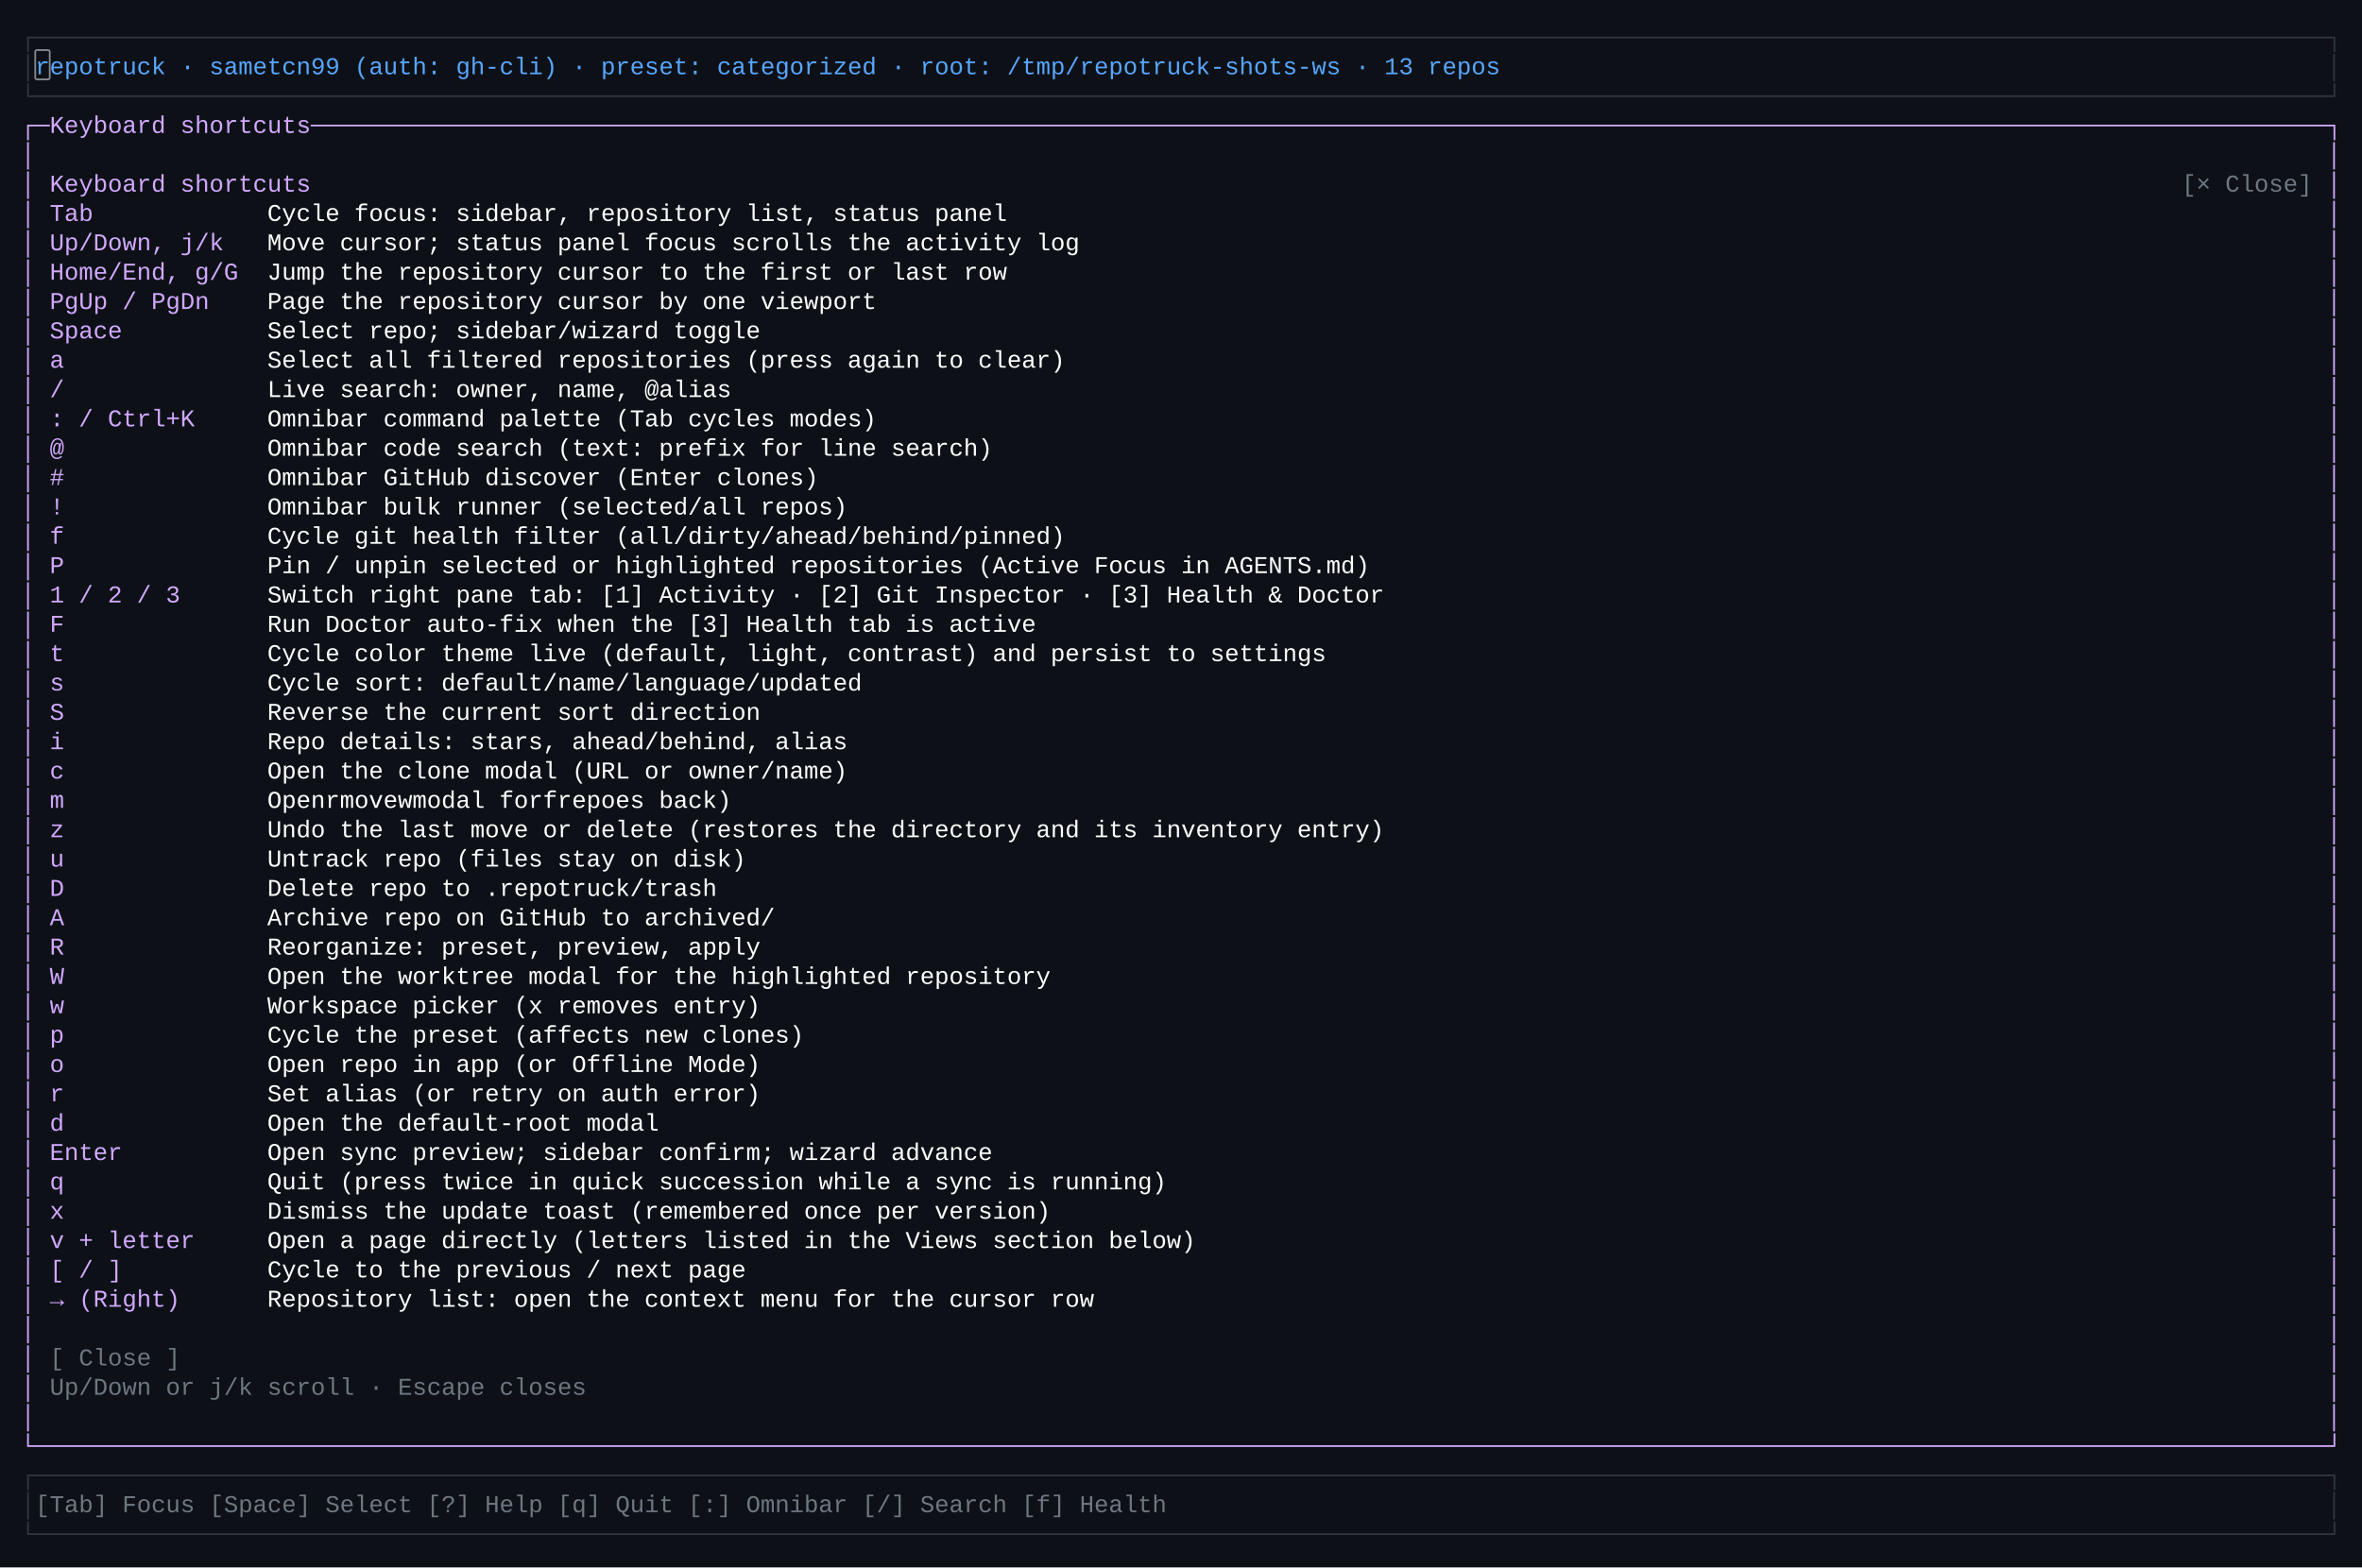
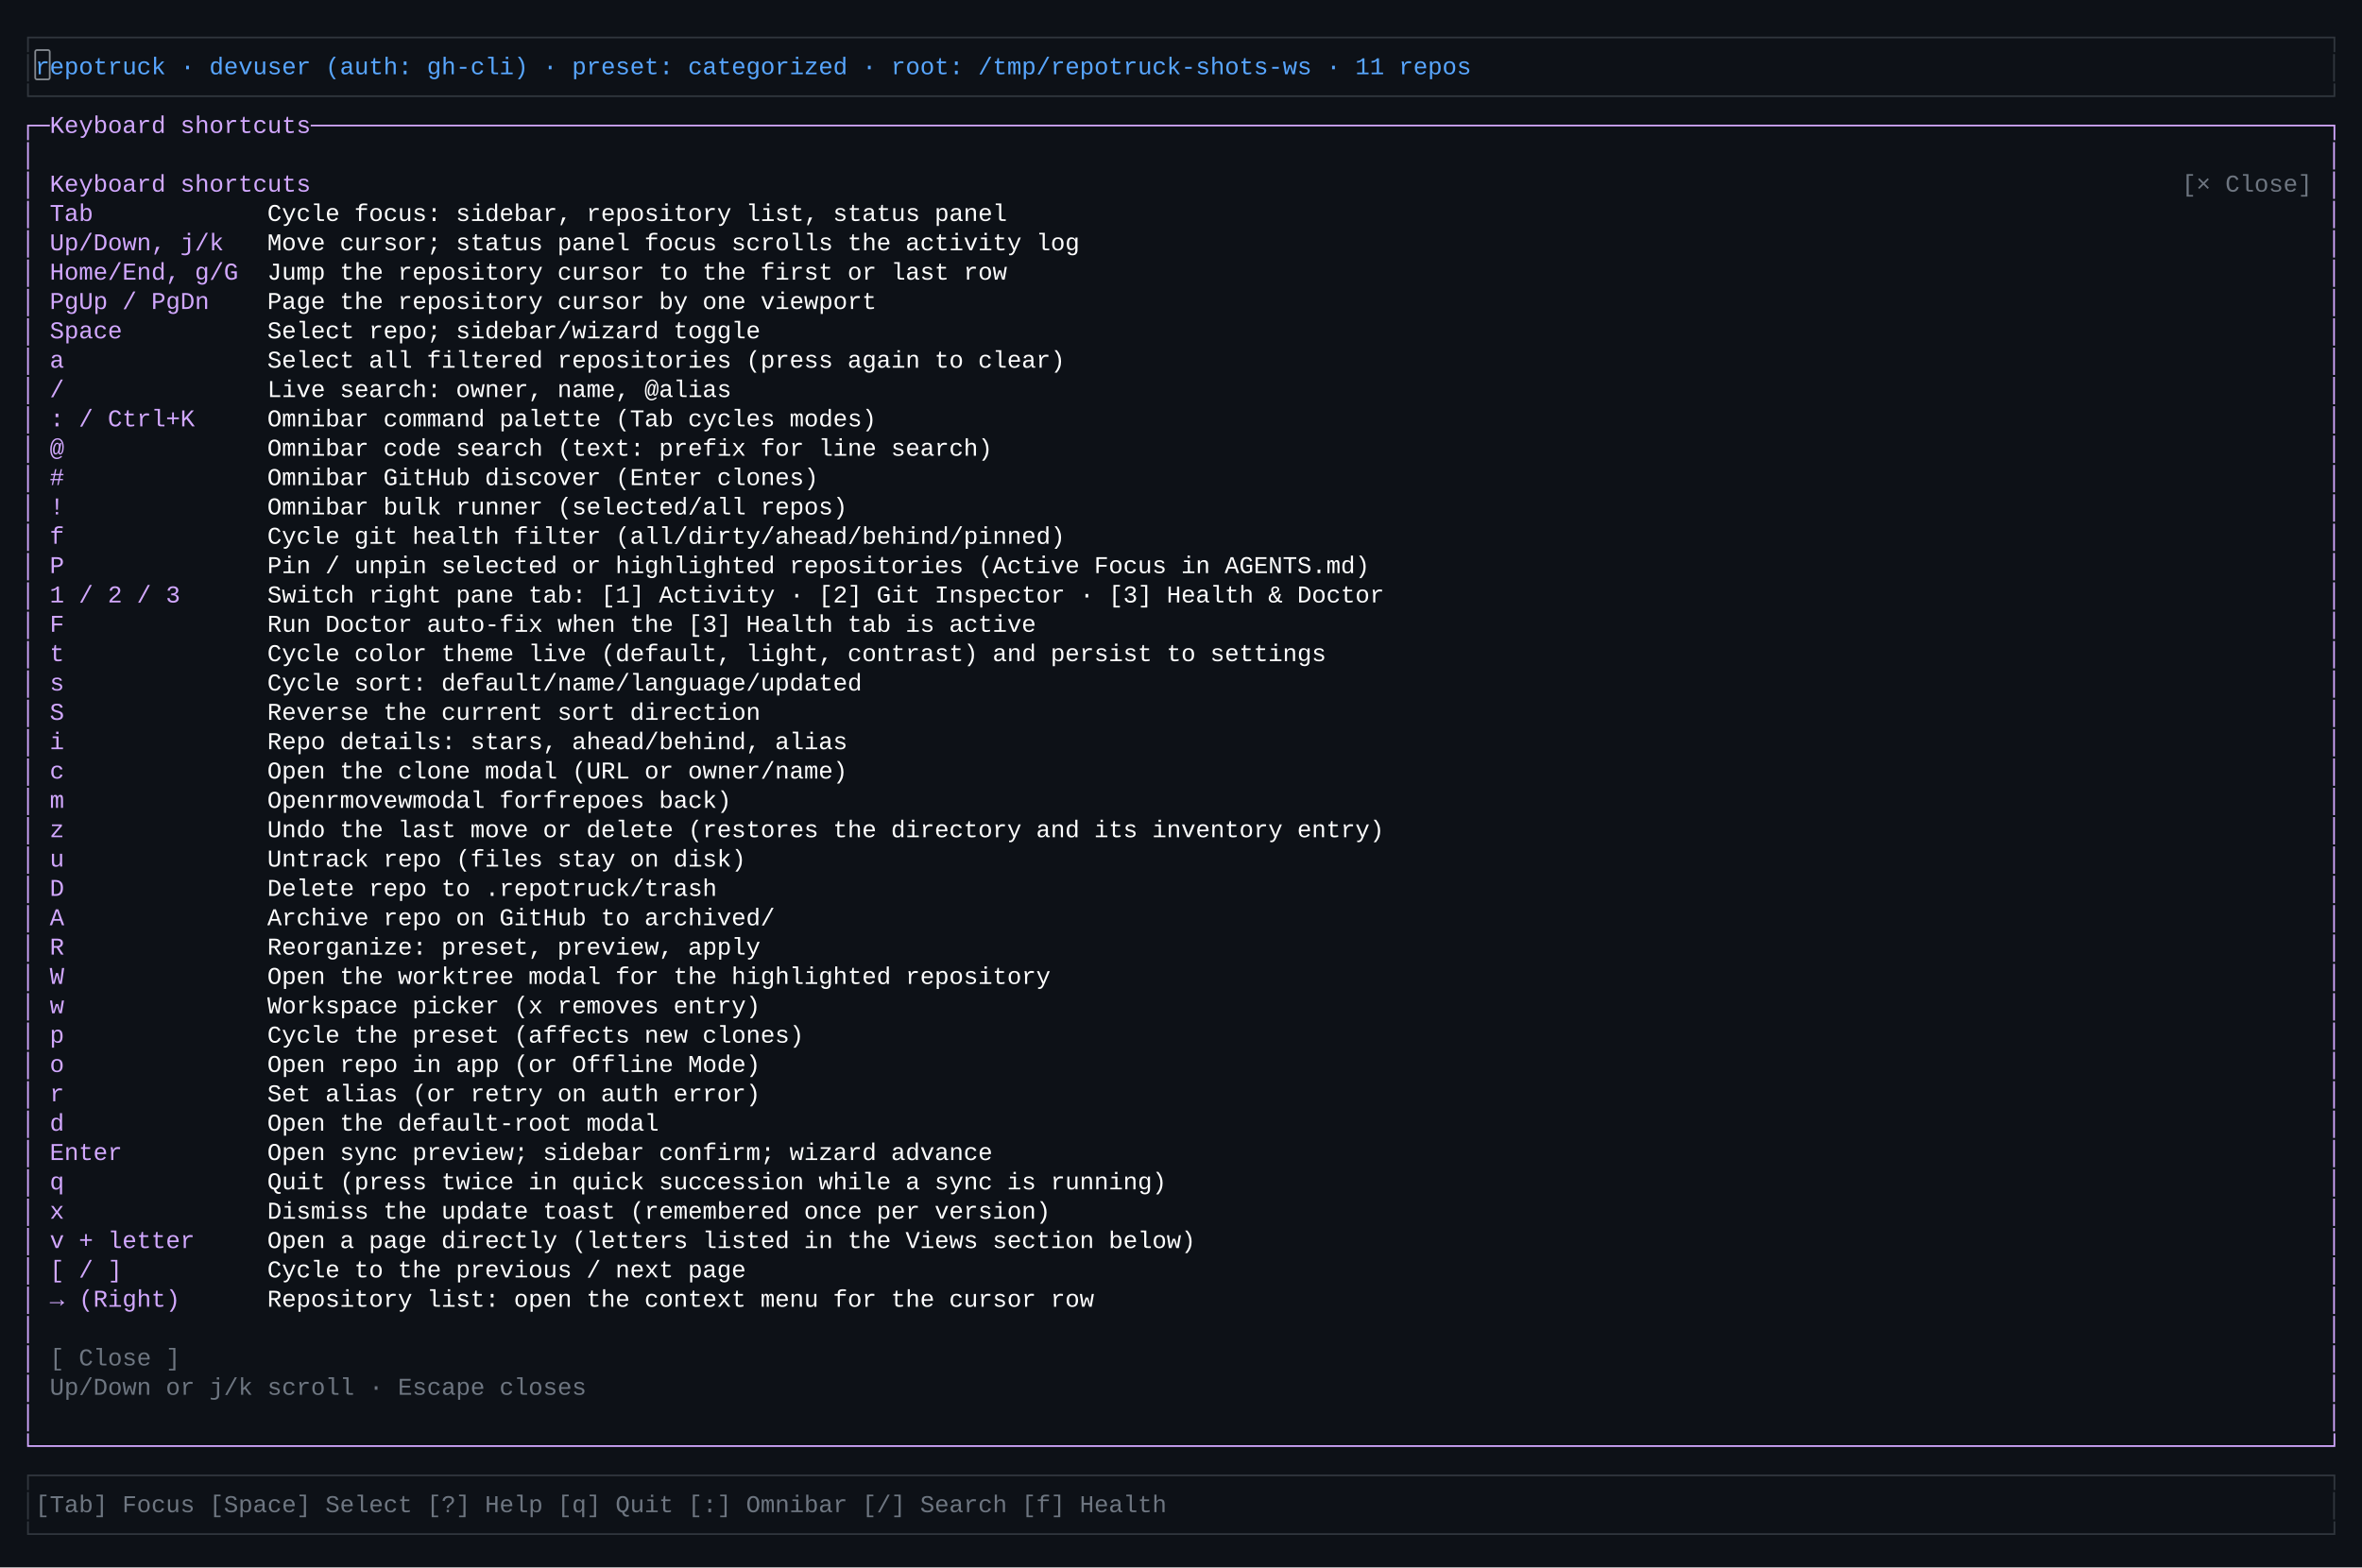
- <svg xmlns="http://www.w3.org/2000/svg" width="1368" height="908" viewBox="0 0 1368 908" role="img" aria-label="repotruck TUI — help">
+ <svg xmlns="http://www.w3.org/2000/svg" width="1368" height="908" viewBox="0 0 1368 908" role="img" aria-label="primary TUI — help">
  <rect width="1368" height="908" fill="#0d1117" />
  <style>text{font-family:ui-monospace,"SF Mono","Cascadia Code",Consolas,"Liberation Mono",Menlo,monospace;font-size:14px;white-space:pre}</style>
  <text x="12.0" y="26" fill="rgb(48,54,61)" textLength="1344.0" lengthAdjust="spacingAndGlyphs">┌──────────────────────────────────────────────────────────────────────────────────────────────────────────────────────────────────────────────────────────────┐</text>
  <text x="12.0" y="43" fill="rgb(48,54,61)" textLength="8.4" lengthAdjust="spacingAndGlyphs">│</text>
-   <text x="20.4" y="43" fill="rgb(88,166,255)" textLength="856.8" lengthAdjust="spacingAndGlyphs"> repotruck · sametcn99 (auth: gh-cli) · preset: categorized · root: /tmp/repotruck-shots-ws · 13 repos</text>
-   <text x="877.2" y="43" fill="rgb(255,255,255)" textLength="470.4" lengthAdjust="spacingAndGlyphs">                                                        </text>
+   <text x="20.4" y="43" fill="rgb(88,166,255)" textLength="840.0" lengthAdjust="spacingAndGlyphs"> repotruck · devuser (auth: gh-cli) · preset: categorized · root: /tmp/repotruck-shots-ws · 11 repos</text>
+   <text x="860.4" y="43" fill="rgb(255,255,255)" textLength="487.2" lengthAdjust="spacingAndGlyphs">                                                          </text>
  <text x="1347.6" y="43" fill="rgb(48,54,61)" textLength="8.4" lengthAdjust="spacingAndGlyphs">│</text>
  <text x="12.0" y="60" fill="rgb(48,54,61)" textLength="1344.0" lengthAdjust="spacingAndGlyphs">└──────────────────────────────────────────────────────────────────────────────────────────────────────────────────────────────────────────────────────────────┘</text>
  <text x="12.0" y="77" fill="rgb(210,168,255)" textLength="1344.0" lengthAdjust="spacingAndGlyphs">┌─Keyboard shortcuts───────────────────────────────────────────────────────────────────────────────────────────────────────────────────────────────────────────┐</text>
  <text x="12.0" y="94" fill="rgb(210,168,255)" textLength="8.4" lengthAdjust="spacingAndGlyphs">│</text>
  <text x="20.4" y="94" fill="rgb(255,255,255)" textLength="1327.2" lengthAdjust="spacingAndGlyphs">                                                                                                                                                              </text>
  <text x="1347.6" y="94" fill="rgb(210,168,255)" textLength="8.4" lengthAdjust="spacingAndGlyphs">│</text>
  <text x="12.0" y="111" fill="rgb(210,168,255)" textLength="8.4" lengthAdjust="spacingAndGlyphs">│</text>
  <text x="20.4" y="111" fill="rgb(255,255,255)" textLength="8.4" lengthAdjust="spacingAndGlyphs"> </text>
  <text x="28.8" y="111" fill="rgb(210,168,255)" textLength="151.2" lengthAdjust="spacingAndGlyphs">Keyboard shortcuts</text>
  <text x="180.0" y="111" fill="rgb(255,255,255)" textLength="1083.6" lengthAdjust="spacingAndGlyphs">                                                                                                                                 </text>
  <text x="1263.6" y="111" fill="rgb(110,118,129)" textLength="75.6" lengthAdjust="spacingAndGlyphs">[× Close]</text>
  <text x="1339.2" y="111" fill="rgb(255,255,255)" textLength="8.4" lengthAdjust="spacingAndGlyphs"> </text>
  <text x="1347.6" y="111" fill="rgb(210,168,255)" textLength="8.4" lengthAdjust="spacingAndGlyphs">│</text>
  <text x="12.0" y="128" fill="rgb(210,168,255)" textLength="8.4" lengthAdjust="spacingAndGlyphs">│</text>
  <text x="20.4" y="128" fill="rgb(255,255,255)" textLength="8.4" lengthAdjust="spacingAndGlyphs"> </text>
  <text x="28.8" y="128" fill="rgb(210,168,255)" textLength="126.0" lengthAdjust="spacingAndGlyphs">Tab            </text>
  <text x="154.8" y="128" fill="rgb(255,255,255)" textLength="1192.8" lengthAdjust="spacingAndGlyphs">Cycle focus: sidebar, repository list, status panel                                                                                           </text>
  <text x="1347.6" y="128" fill="rgb(210,168,255)" textLength="8.4" lengthAdjust="spacingAndGlyphs">│</text>
  <text x="12.0" y="145" fill="rgb(210,168,255)" textLength="8.4" lengthAdjust="spacingAndGlyphs">│</text>
  <text x="20.4" y="145" fill="rgb(255,255,255)" textLength="8.4" lengthAdjust="spacingAndGlyphs"> </text>
  <text x="28.8" y="145" fill="rgb(210,168,255)" textLength="126.0" lengthAdjust="spacingAndGlyphs">Up/Down, j/k   </text>
  <text x="154.8" y="145" fill="rgb(255,255,255)" textLength="1192.8" lengthAdjust="spacingAndGlyphs">Move cursor; status panel focus scrolls the activity log                                                                                      </text>
  <text x="1347.6" y="145" fill="rgb(210,168,255)" textLength="8.4" lengthAdjust="spacingAndGlyphs">│</text>
  <text x="12.0" y="162" fill="rgb(210,168,255)" textLength="8.4" lengthAdjust="spacingAndGlyphs">│</text>
  <text x="20.4" y="162" fill="rgb(255,255,255)" textLength="8.4" lengthAdjust="spacingAndGlyphs"> </text>
  <text x="28.8" y="162" fill="rgb(210,168,255)" textLength="126.0" lengthAdjust="spacingAndGlyphs">Home/End, g/G  </text>
  <text x="154.8" y="162" fill="rgb(255,255,255)" textLength="1192.8" lengthAdjust="spacingAndGlyphs">Jump the repository cursor to the first or last row                                                                                           </text>
  <text x="1347.6" y="162" fill="rgb(210,168,255)" textLength="8.4" lengthAdjust="spacingAndGlyphs">│</text>
  <text x="12.0" y="179" fill="rgb(210,168,255)" textLength="8.4" lengthAdjust="spacingAndGlyphs">│</text>
  <text x="20.4" y="179" fill="rgb(255,255,255)" textLength="8.4" lengthAdjust="spacingAndGlyphs"> </text>
  <text x="28.8" y="179" fill="rgb(210,168,255)" textLength="126.0" lengthAdjust="spacingAndGlyphs">PgUp / PgDn    </text>
  <text x="154.8" y="179" fill="rgb(255,255,255)" textLength="1192.8" lengthAdjust="spacingAndGlyphs">Page the repository cursor by one viewport                                                                                                    </text>
  <text x="1347.6" y="179" fill="rgb(210,168,255)" textLength="8.4" lengthAdjust="spacingAndGlyphs">│</text>
  <text x="12.0" y="196" fill="rgb(210,168,255)" textLength="8.4" lengthAdjust="spacingAndGlyphs">│</text>
  <text x="20.4" y="196" fill="rgb(255,255,255)" textLength="8.4" lengthAdjust="spacingAndGlyphs"> </text>
  <text x="28.8" y="196" fill="rgb(210,168,255)" textLength="126.0" lengthAdjust="spacingAndGlyphs">Space          </text>
  <text x="154.8" y="196" fill="rgb(255,255,255)" textLength="1192.8" lengthAdjust="spacingAndGlyphs">Select repo; sidebar/wizard toggle                                                                                                            </text>
  <text x="1347.6" y="196" fill="rgb(210,168,255)" textLength="8.4" lengthAdjust="spacingAndGlyphs">│</text>
  <text x="12.0" y="213" fill="rgb(210,168,255)" textLength="8.4" lengthAdjust="spacingAndGlyphs">│</text>
  <text x="20.4" y="213" fill="rgb(255,255,255)" textLength="8.4" lengthAdjust="spacingAndGlyphs"> </text>
  <text x="28.8" y="213" fill="rgb(210,168,255)" textLength="126.0" lengthAdjust="spacingAndGlyphs">a              </text>
  <text x="154.8" y="213" fill="rgb(255,255,255)" textLength="1192.8" lengthAdjust="spacingAndGlyphs">Select all filtered repositories (press again to clear)                                                                                       </text>
  <text x="1347.6" y="213" fill="rgb(210,168,255)" textLength="8.4" lengthAdjust="spacingAndGlyphs">│</text>
  <text x="12.0" y="230" fill="rgb(210,168,255)" textLength="8.4" lengthAdjust="spacingAndGlyphs">│</text>
  <text x="20.4" y="230" fill="rgb(255,255,255)" textLength="8.4" lengthAdjust="spacingAndGlyphs"> </text>
  <text x="28.8" y="230" fill="rgb(210,168,255)" textLength="126.0" lengthAdjust="spacingAndGlyphs">/              </text>
  <text x="154.8" y="230" fill="rgb(255,255,255)" textLength="1192.8" lengthAdjust="spacingAndGlyphs">Live search: owner, name, @alias                                                                                                              </text>
  <text x="1347.6" y="230" fill="rgb(210,168,255)" textLength="8.4" lengthAdjust="spacingAndGlyphs">│</text>
  <text x="12.0" y="247" fill="rgb(210,168,255)" textLength="8.4" lengthAdjust="spacingAndGlyphs">│</text>
  <text x="20.4" y="247" fill="rgb(255,255,255)" textLength="8.4" lengthAdjust="spacingAndGlyphs"> </text>
  <text x="28.8" y="247" fill="rgb(210,168,255)" textLength="126.0" lengthAdjust="spacingAndGlyphs">: / Ctrl+K     </text>
  <text x="154.8" y="247" fill="rgb(255,255,255)" textLength="1192.8" lengthAdjust="spacingAndGlyphs">Omnibar command palette (Tab cycles modes)                                                                                                    </text>
  <text x="1347.6" y="247" fill="rgb(210,168,255)" textLength="8.4" lengthAdjust="spacingAndGlyphs">│</text>
  <text x="12.0" y="264" fill="rgb(210,168,255)" textLength="8.4" lengthAdjust="spacingAndGlyphs">│</text>
  <text x="20.4" y="264" fill="rgb(255,255,255)" textLength="8.4" lengthAdjust="spacingAndGlyphs"> </text>
  <text x="28.8" y="264" fill="rgb(210,168,255)" textLength="126.0" lengthAdjust="spacingAndGlyphs">@              </text>
  <text x="154.8" y="264" fill="rgb(255,255,255)" textLength="1192.8" lengthAdjust="spacingAndGlyphs">Omnibar code search (text: prefix for line search)                                                                                            </text>
  <text x="1347.6" y="264" fill="rgb(210,168,255)" textLength="8.4" lengthAdjust="spacingAndGlyphs">│</text>
  <text x="12.0" y="281" fill="rgb(210,168,255)" textLength="8.4" lengthAdjust="spacingAndGlyphs">│</text>
  <text x="20.4" y="281" fill="rgb(255,255,255)" textLength="8.4" lengthAdjust="spacingAndGlyphs"> </text>
  <text x="28.8" y="281" fill="rgb(210,168,255)" textLength="126.0" lengthAdjust="spacingAndGlyphs">#              </text>
  <text x="154.8" y="281" fill="rgb(255,255,255)" textLength="1192.8" lengthAdjust="spacingAndGlyphs">Omnibar GitHub discover (Enter clones)                                                                                                        </text>
  <text x="1347.6" y="281" fill="rgb(210,168,255)" textLength="8.4" lengthAdjust="spacingAndGlyphs">│</text>
  <text x="12.0" y="298" fill="rgb(210,168,255)" textLength="8.4" lengthAdjust="spacingAndGlyphs">│</text>
  <text x="20.4" y="298" fill="rgb(255,255,255)" textLength="8.4" lengthAdjust="spacingAndGlyphs"> </text>
  <text x="28.8" y="298" fill="rgb(210,168,255)" textLength="126.0" lengthAdjust="spacingAndGlyphs">!              </text>
  <text x="154.8" y="298" fill="rgb(255,255,255)" textLength="1192.8" lengthAdjust="spacingAndGlyphs">Omnibar bulk runner (selected/all repos)                                                                                                      </text>
  <text x="1347.6" y="298" fill="rgb(210,168,255)" textLength="8.4" lengthAdjust="spacingAndGlyphs">│</text>
  <text x="12.0" y="315" fill="rgb(210,168,255)" textLength="8.4" lengthAdjust="spacingAndGlyphs">│</text>
  <text x="20.4" y="315" fill="rgb(255,255,255)" textLength="8.4" lengthAdjust="spacingAndGlyphs"> </text>
  <text x="28.8" y="315" fill="rgb(210,168,255)" textLength="126.0" lengthAdjust="spacingAndGlyphs">f              </text>
  <text x="154.8" y="315" fill="rgb(255,255,255)" textLength="1192.8" lengthAdjust="spacingAndGlyphs">Cycle git health filter (all/dirty/ahead/behind/pinned)                                                                                       </text>
  <text x="1347.6" y="315" fill="rgb(210,168,255)" textLength="8.4" lengthAdjust="spacingAndGlyphs">│</text>
  <text x="12.0" y="332" fill="rgb(210,168,255)" textLength="8.4" lengthAdjust="spacingAndGlyphs">│</text>
  <text x="20.4" y="332" fill="rgb(255,255,255)" textLength="8.4" lengthAdjust="spacingAndGlyphs"> </text>
  <text x="28.8" y="332" fill="rgb(210,168,255)" textLength="126.0" lengthAdjust="spacingAndGlyphs">P              </text>
  <text x="154.8" y="332" fill="rgb(255,255,255)" textLength="1192.8" lengthAdjust="spacingAndGlyphs">Pin / unpin selected or highlighted repositories (Active Focus in AGENTS.md)                                                                  </text>
  <text x="1347.6" y="332" fill="rgb(210,168,255)" textLength="8.4" lengthAdjust="spacingAndGlyphs">│</text>
  <text x="12.0" y="349" fill="rgb(210,168,255)" textLength="8.4" lengthAdjust="spacingAndGlyphs">│</text>
  <text x="20.4" y="349" fill="rgb(255,255,255)" textLength="8.4" lengthAdjust="spacingAndGlyphs"> </text>
  <text x="28.8" y="349" fill="rgb(210,168,255)" textLength="126.0" lengthAdjust="spacingAndGlyphs">1 / 2 / 3      </text>
  <text x="154.8" y="349" fill="rgb(255,255,255)" textLength="1192.8" lengthAdjust="spacingAndGlyphs">Switch right pane tab: [1] Activity · [2] Git Inspector · [3] Health &amp; Doctor                                                                 </text>
  <text x="1347.6" y="349" fill="rgb(210,168,255)" textLength="8.4" lengthAdjust="spacingAndGlyphs">│</text>
  <text x="12.0" y="366" fill="rgb(210,168,255)" textLength="8.4" lengthAdjust="spacingAndGlyphs">│</text>
  <text x="20.4" y="366" fill="rgb(255,255,255)" textLength="8.4" lengthAdjust="spacingAndGlyphs"> </text>
  <text x="28.8" y="366" fill="rgb(210,168,255)" textLength="126.0" lengthAdjust="spacingAndGlyphs">F              </text>
  <text x="154.8" y="366" fill="rgb(255,255,255)" textLength="1192.8" lengthAdjust="spacingAndGlyphs">Run Doctor auto-fix when the [3] Health tab is active                                                                                         </text>
  <text x="1347.6" y="366" fill="rgb(210,168,255)" textLength="8.4" lengthAdjust="spacingAndGlyphs">│</text>
  <text x="12.0" y="383" fill="rgb(210,168,255)" textLength="8.4" lengthAdjust="spacingAndGlyphs">│</text>
  <text x="20.4" y="383" fill="rgb(255,255,255)" textLength="8.4" lengthAdjust="spacingAndGlyphs"> </text>
  <text x="28.8" y="383" fill="rgb(210,168,255)" textLength="126.0" lengthAdjust="spacingAndGlyphs">t              </text>
  <text x="154.8" y="383" fill="rgb(255,255,255)" textLength="1192.8" lengthAdjust="spacingAndGlyphs">Cycle color theme live (default, light, contrast) and persist to settings                                                                     </text>
  <text x="1347.6" y="383" fill="rgb(210,168,255)" textLength="8.4" lengthAdjust="spacingAndGlyphs">│</text>
  <text x="12.0" y="400" fill="rgb(210,168,255)" textLength="8.4" lengthAdjust="spacingAndGlyphs">│</text>
  <text x="20.4" y="400" fill="rgb(255,255,255)" textLength="8.4" lengthAdjust="spacingAndGlyphs"> </text>
  <text x="28.8" y="400" fill="rgb(210,168,255)" textLength="126.0" lengthAdjust="spacingAndGlyphs">s              </text>
  <text x="154.8" y="400" fill="rgb(255,255,255)" textLength="1192.8" lengthAdjust="spacingAndGlyphs">Cycle sort: default/name/language/updated                                                                                                     </text>
  <text x="1347.6" y="400" fill="rgb(210,168,255)" textLength="8.4" lengthAdjust="spacingAndGlyphs">│</text>
  <text x="12.0" y="417" fill="rgb(210,168,255)" textLength="8.4" lengthAdjust="spacingAndGlyphs">│</text>
  <text x="20.4" y="417" fill="rgb(255,255,255)" textLength="8.4" lengthAdjust="spacingAndGlyphs"> </text>
  <text x="28.8" y="417" fill="rgb(210,168,255)" textLength="126.0" lengthAdjust="spacingAndGlyphs">S              </text>
  <text x="154.8" y="417" fill="rgb(255,255,255)" textLength="1192.8" lengthAdjust="spacingAndGlyphs">Reverse the current sort direction                                                                                                            </text>
  <text x="1347.6" y="417" fill="rgb(210,168,255)" textLength="8.4" lengthAdjust="spacingAndGlyphs">│</text>
  <text x="12.0" y="434" fill="rgb(210,168,255)" textLength="8.4" lengthAdjust="spacingAndGlyphs">│</text>
  <text x="20.4" y="434" fill="rgb(255,255,255)" textLength="8.4" lengthAdjust="spacingAndGlyphs"> </text>
  <text x="28.8" y="434" fill="rgb(210,168,255)" textLength="126.0" lengthAdjust="spacingAndGlyphs">i              </text>
  <text x="154.8" y="434" fill="rgb(255,255,255)" textLength="1192.8" lengthAdjust="spacingAndGlyphs">Repo details: stars, ahead/behind, alias                                                                                                      </text>
  <text x="1347.6" y="434" fill="rgb(210,168,255)" textLength="8.4" lengthAdjust="spacingAndGlyphs">│</text>
  <text x="12.0" y="451" fill="rgb(210,168,255)" textLength="8.4" lengthAdjust="spacingAndGlyphs">│</text>
  <text x="20.4" y="451" fill="rgb(255,255,255)" textLength="8.4" lengthAdjust="spacingAndGlyphs"> </text>
  <text x="28.8" y="451" fill="rgb(210,168,255)" textLength="126.0" lengthAdjust="spacingAndGlyphs">c              </text>
  <text x="154.8" y="451" fill="rgb(255,255,255)" textLength="1192.8" lengthAdjust="spacingAndGlyphs">Open the clone modal (URL or owner/name)                                                                                                      </text>
  <text x="1347.6" y="451" fill="rgb(210,168,255)" textLength="8.4" lengthAdjust="spacingAndGlyphs">│</text>
  <text x="12.0" y="468" fill="rgb(210,168,255)" textLength="8.4" lengthAdjust="spacingAndGlyphs">│</text>
  <text x="20.4" y="468" fill="rgb(255,255,255)" textLength="8.4" lengthAdjust="spacingAndGlyphs"> </text>
  <text x="28.8" y="468" fill="rgb(210,168,255)" textLength="126.0" lengthAdjust="spacingAndGlyphs">m              </text>
  <text x="154.8" y="468" fill="rgb(255,255,255)" textLength="1192.8" lengthAdjust="spacingAndGlyphs">Openrmovewmodal forfrepoes back)                                                                                                              </text>
  <text x="1347.6" y="468" fill="rgb(210,168,255)" textLength="8.4" lengthAdjust="spacingAndGlyphs">│</text>
  <text x="12.0" y="485" fill="rgb(210,168,255)" textLength="8.4" lengthAdjust="spacingAndGlyphs">│</text>
  <text x="20.4" y="485" fill="rgb(255,255,255)" textLength="8.4" lengthAdjust="spacingAndGlyphs"> </text>
  <text x="28.8" y="485" fill="rgb(210,168,255)" textLength="126.0" lengthAdjust="spacingAndGlyphs">z              </text>
  <text x="154.8" y="485" fill="rgb(255,255,255)" textLength="1192.8" lengthAdjust="spacingAndGlyphs">Undo the last move or delete (restores the directory and its inventory entry)                                                                 </text>
  <text x="1347.6" y="485" fill="rgb(210,168,255)" textLength="8.4" lengthAdjust="spacingAndGlyphs">│</text>
  <text x="12.0" y="502" fill="rgb(210,168,255)" textLength="8.4" lengthAdjust="spacingAndGlyphs">│</text>
  <text x="20.4" y="502" fill="rgb(255,255,255)" textLength="8.4" lengthAdjust="spacingAndGlyphs"> </text>
  <text x="28.8" y="502" fill="rgb(210,168,255)" textLength="126.0" lengthAdjust="spacingAndGlyphs">u              </text>
  <text x="154.8" y="502" fill="rgb(255,255,255)" textLength="1192.8" lengthAdjust="spacingAndGlyphs">Untrack repo (files stay on disk)                                                                                                             </text>
  <text x="1347.6" y="502" fill="rgb(210,168,255)" textLength="8.4" lengthAdjust="spacingAndGlyphs">│</text>
  <text x="12.0" y="519" fill="rgb(210,168,255)" textLength="8.4" lengthAdjust="spacingAndGlyphs">│</text>
  <text x="20.4" y="519" fill="rgb(255,255,255)" textLength="8.4" lengthAdjust="spacingAndGlyphs"> </text>
  <text x="28.8" y="519" fill="rgb(210,168,255)" textLength="126.0" lengthAdjust="spacingAndGlyphs">D              </text>
  <text x="154.8" y="519" fill="rgb(255,255,255)" textLength="1192.8" lengthAdjust="spacingAndGlyphs">Delete repo to .repotruck/trash                                                                                                               </text>
  <text x="1347.6" y="519" fill="rgb(210,168,255)" textLength="8.4" lengthAdjust="spacingAndGlyphs">│</text>
  <text x="12.0" y="536" fill="rgb(210,168,255)" textLength="8.4" lengthAdjust="spacingAndGlyphs">│</text>
  <text x="20.4" y="536" fill="rgb(255,255,255)" textLength="8.4" lengthAdjust="spacingAndGlyphs"> </text>
  <text x="28.8" y="536" fill="rgb(210,168,255)" textLength="126.0" lengthAdjust="spacingAndGlyphs">A              </text>
  <text x="154.8" y="536" fill="rgb(255,255,255)" textLength="1192.8" lengthAdjust="spacingAndGlyphs">Archive repo on GitHub to archived/                                                                                                           </text>
  <text x="1347.6" y="536" fill="rgb(210,168,255)" textLength="8.4" lengthAdjust="spacingAndGlyphs">│</text>
  <text x="12.0" y="553" fill="rgb(210,168,255)" textLength="8.4" lengthAdjust="spacingAndGlyphs">│</text>
  <text x="20.4" y="553" fill="rgb(255,255,255)" textLength="8.4" lengthAdjust="spacingAndGlyphs"> </text>
  <text x="28.8" y="553" fill="rgb(210,168,255)" textLength="126.0" lengthAdjust="spacingAndGlyphs">R              </text>
  <text x="154.8" y="553" fill="rgb(255,255,255)" textLength="1192.8" lengthAdjust="spacingAndGlyphs">Reorganize: preset, preview, apply                                                                                                            </text>
  <text x="1347.6" y="553" fill="rgb(210,168,255)" textLength="8.4" lengthAdjust="spacingAndGlyphs">│</text>
  <text x="12.0" y="570" fill="rgb(210,168,255)" textLength="8.4" lengthAdjust="spacingAndGlyphs">│</text>
  <text x="20.4" y="570" fill="rgb(255,255,255)" textLength="8.4" lengthAdjust="spacingAndGlyphs"> </text>
  <text x="28.8" y="570" fill="rgb(210,168,255)" textLength="126.0" lengthAdjust="spacingAndGlyphs">W              </text>
  <text x="154.8" y="570" fill="rgb(255,255,255)" textLength="1192.8" lengthAdjust="spacingAndGlyphs">Open the worktree modal for the highlighted repository                                                                                        </text>
  <text x="1347.6" y="570" fill="rgb(210,168,255)" textLength="8.4" lengthAdjust="spacingAndGlyphs">│</text>
  <text x="12.0" y="587" fill="rgb(210,168,255)" textLength="8.4" lengthAdjust="spacingAndGlyphs">│</text>
  <text x="20.4" y="587" fill="rgb(255,255,255)" textLength="8.4" lengthAdjust="spacingAndGlyphs"> </text>
  <text x="28.8" y="587" fill="rgb(210,168,255)" textLength="126.0" lengthAdjust="spacingAndGlyphs">w              </text>
  <text x="154.8" y="587" fill="rgb(255,255,255)" textLength="1192.8" lengthAdjust="spacingAndGlyphs">Workspace picker (x removes entry)                                                                                                            </text>
  <text x="1347.6" y="587" fill="rgb(210,168,255)" textLength="8.4" lengthAdjust="spacingAndGlyphs">│</text>
  <text x="12.0" y="604" fill="rgb(210,168,255)" textLength="8.4" lengthAdjust="spacingAndGlyphs">│</text>
  <text x="20.4" y="604" fill="rgb(255,255,255)" textLength="8.4" lengthAdjust="spacingAndGlyphs"> </text>
  <text x="28.8" y="604" fill="rgb(210,168,255)" textLength="126.0" lengthAdjust="spacingAndGlyphs">p              </text>
  <text x="154.8" y="604" fill="rgb(255,255,255)" textLength="1192.8" lengthAdjust="spacingAndGlyphs">Cycle the preset (affects new clones)                                                                                                         </text>
  <text x="1347.6" y="604" fill="rgb(210,168,255)" textLength="8.4" lengthAdjust="spacingAndGlyphs">│</text>
  <text x="12.0" y="621" fill="rgb(210,168,255)" textLength="8.4" lengthAdjust="spacingAndGlyphs">│</text>
  <text x="20.4" y="621" fill="rgb(255,255,255)" textLength="8.4" lengthAdjust="spacingAndGlyphs"> </text>
  <text x="28.8" y="621" fill="rgb(210,168,255)" textLength="126.0" lengthAdjust="spacingAndGlyphs">o              </text>
  <text x="154.8" y="621" fill="rgb(255,255,255)" textLength="1192.8" lengthAdjust="spacingAndGlyphs">Open repo in app (or Offline Mode)                                                                                                            </text>
  <text x="1347.6" y="621" fill="rgb(210,168,255)" textLength="8.4" lengthAdjust="spacingAndGlyphs">│</text>
  <text x="12.0" y="638" fill="rgb(210,168,255)" textLength="8.4" lengthAdjust="spacingAndGlyphs">│</text>
  <text x="20.4" y="638" fill="rgb(255,255,255)" textLength="8.4" lengthAdjust="spacingAndGlyphs"> </text>
  <text x="28.8" y="638" fill="rgb(210,168,255)" textLength="126.0" lengthAdjust="spacingAndGlyphs">r              </text>
  <text x="154.8" y="638" fill="rgb(255,255,255)" textLength="1192.8" lengthAdjust="spacingAndGlyphs">Set alias (or retry on auth error)                                                                                                            </text>
  <text x="1347.6" y="638" fill="rgb(210,168,255)" textLength="8.4" lengthAdjust="spacingAndGlyphs">│</text>
  <text x="12.0" y="655" fill="rgb(210,168,255)" textLength="8.4" lengthAdjust="spacingAndGlyphs">│</text>
  <text x="20.4" y="655" fill="rgb(255,255,255)" textLength="8.4" lengthAdjust="spacingAndGlyphs"> </text>
  <text x="28.8" y="655" fill="rgb(210,168,255)" textLength="126.0" lengthAdjust="spacingAndGlyphs">d              </text>
  <text x="154.8" y="655" fill="rgb(255,255,255)" textLength="1192.8" lengthAdjust="spacingAndGlyphs">Open the default-root modal                                                                                                                   </text>
  <text x="1347.6" y="655" fill="rgb(210,168,255)" textLength="8.4" lengthAdjust="spacingAndGlyphs">│</text>
  <text x="12.0" y="672" fill="rgb(210,168,255)" textLength="8.4" lengthAdjust="spacingAndGlyphs">│</text>
  <text x="20.4" y="672" fill="rgb(255,255,255)" textLength="8.4" lengthAdjust="spacingAndGlyphs"> </text>
  <text x="28.8" y="672" fill="rgb(210,168,255)" textLength="126.0" lengthAdjust="spacingAndGlyphs">Enter          </text>
  <text x="154.8" y="672" fill="rgb(255,255,255)" textLength="1192.8" lengthAdjust="spacingAndGlyphs">Open sync preview; sidebar confirm; wizard advance                                                                                            </text>
  <text x="1347.6" y="672" fill="rgb(210,168,255)" textLength="8.4" lengthAdjust="spacingAndGlyphs">│</text>
  <text x="12.0" y="689" fill="rgb(210,168,255)" textLength="8.4" lengthAdjust="spacingAndGlyphs">│</text>
  <text x="20.4" y="689" fill="rgb(255,255,255)" textLength="8.4" lengthAdjust="spacingAndGlyphs"> </text>
  <text x="28.8" y="689" fill="rgb(210,168,255)" textLength="126.0" lengthAdjust="spacingAndGlyphs">q              </text>
  <text x="154.8" y="689" fill="rgb(255,255,255)" textLength="1192.8" lengthAdjust="spacingAndGlyphs">Quit (press twice in quick succession while a sync is running)                                                                                </text>
  <text x="1347.6" y="689" fill="rgb(210,168,255)" textLength="8.4" lengthAdjust="spacingAndGlyphs">│</text>
  <text x="12.0" y="706" fill="rgb(210,168,255)" textLength="8.4" lengthAdjust="spacingAndGlyphs">│</text>
  <text x="20.4" y="706" fill="rgb(255,255,255)" textLength="8.4" lengthAdjust="spacingAndGlyphs"> </text>
  <text x="28.8" y="706" fill="rgb(210,168,255)" textLength="126.0" lengthAdjust="spacingAndGlyphs">x              </text>
  <text x="154.8" y="706" fill="rgb(255,255,255)" textLength="1192.8" lengthAdjust="spacingAndGlyphs">Dismiss the update toast (remembered once per version)                                                                                        </text>
  <text x="1347.6" y="706" fill="rgb(210,168,255)" textLength="8.4" lengthAdjust="spacingAndGlyphs">│</text>
  <text x="12.0" y="723" fill="rgb(210,168,255)" textLength="8.4" lengthAdjust="spacingAndGlyphs">│</text>
  <text x="20.4" y="723" fill="rgb(255,255,255)" textLength="8.4" lengthAdjust="spacingAndGlyphs"> </text>
  <text x="28.8" y="723" fill="rgb(210,168,255)" textLength="126.0" lengthAdjust="spacingAndGlyphs">v + letter     </text>
  <text x="154.8" y="723" fill="rgb(255,255,255)" textLength="1192.8" lengthAdjust="spacingAndGlyphs">Open a page directly (letters listed in the Views section below)                                                                              </text>
  <text x="1347.6" y="723" fill="rgb(210,168,255)" textLength="8.4" lengthAdjust="spacingAndGlyphs">│</text>
  <text x="12.0" y="740" fill="rgb(210,168,255)" textLength="8.4" lengthAdjust="spacingAndGlyphs">│</text>
  <text x="20.4" y="740" fill="rgb(255,255,255)" textLength="8.4" lengthAdjust="spacingAndGlyphs"> </text>
  <text x="28.8" y="740" fill="rgb(210,168,255)" textLength="126.0" lengthAdjust="spacingAndGlyphs">[ / ]          </text>
  <text x="154.8" y="740" fill="rgb(255,255,255)" textLength="1192.8" lengthAdjust="spacingAndGlyphs">Cycle to the previous / next page                                                                                                             </text>
  <text x="1347.6" y="740" fill="rgb(210,168,255)" textLength="8.4" lengthAdjust="spacingAndGlyphs">│</text>
  <text x="12.0" y="757" fill="rgb(210,168,255)" textLength="8.4" lengthAdjust="spacingAndGlyphs">│</text>
  <text x="20.4" y="757" fill="rgb(255,255,255)" textLength="8.4" lengthAdjust="spacingAndGlyphs"> </text>
  <text x="28.8" y="757" fill="rgb(210,168,255)" textLength="126.0" lengthAdjust="spacingAndGlyphs">→ (Right)      </text>
  <text x="154.8" y="757" fill="rgb(255,255,255)" textLength="1192.8" lengthAdjust="spacingAndGlyphs">Repository list: open the context menu for the cursor row                                                                                     </text>
  <text x="1347.6" y="757" fill="rgb(210,168,255)" textLength="8.4" lengthAdjust="spacingAndGlyphs">│</text>
  <text x="12.0" y="774" fill="rgb(210,168,255)" textLength="8.4" lengthAdjust="spacingAndGlyphs">│</text>
  <text x="20.4" y="774" fill="rgb(255,255,255)" textLength="1327.2" lengthAdjust="spacingAndGlyphs">                                                                                                                                                              </text>
  <text x="1347.6" y="774" fill="rgb(210,168,255)" textLength="8.4" lengthAdjust="spacingAndGlyphs">│</text>
  <text x="12.0" y="791" fill="rgb(210,168,255)" textLength="8.4" lengthAdjust="spacingAndGlyphs">│</text>
  <text x="20.4" y="791" fill="rgb(255,255,255)" textLength="8.4" lengthAdjust="spacingAndGlyphs"> </text>
  <text x="28.8" y="791" fill="rgb(110,118,129)" textLength="75.6" lengthAdjust="spacingAndGlyphs">[ Close ]</text>
  <text x="104.4" y="791" fill="rgb(255,255,255)" textLength="1243.2" lengthAdjust="spacingAndGlyphs">                                                                                                                                                    </text>
  <text x="1347.6" y="791" fill="rgb(210,168,255)" textLength="8.4" lengthAdjust="spacingAndGlyphs">│</text>
  <text x="12.0" y="808" fill="rgb(210,168,255)" textLength="8.4" lengthAdjust="spacingAndGlyphs">│</text>
  <text x="20.4" y="808" fill="rgb(255,255,255)" textLength="8.4" lengthAdjust="spacingAndGlyphs"> </text>
  <text x="28.8" y="808" fill="rgb(110,118,129)" textLength="310.8" lengthAdjust="spacingAndGlyphs">Up/Down or j/k scroll · Escape closes</text>
  <text x="339.6" y="808" fill="rgb(255,255,255)" textLength="1008.0" lengthAdjust="spacingAndGlyphs">                                                                                                                        </text>
  <text x="1347.6" y="808" fill="rgb(210,168,255)" textLength="8.4" lengthAdjust="spacingAndGlyphs">│</text>
  <text x="12.0" y="825" fill="rgb(210,168,255)" textLength="8.4" lengthAdjust="spacingAndGlyphs">│</text>
  <text x="20.4" y="825" fill="rgb(255,255,255)" textLength="1327.2" lengthAdjust="spacingAndGlyphs">                                                                                                                                                              </text>
  <text x="1347.6" y="825" fill="rgb(210,168,255)" textLength="8.4" lengthAdjust="spacingAndGlyphs">│</text>
  <text x="12.0" y="842" fill="rgb(210,168,255)" textLength="1344.0" lengthAdjust="spacingAndGlyphs">└──────────────────────────────────────────────────────────────────────────────────────────────────────────────────────────────────────────────────────────────┘</text>
  <text x="12.0" y="859" fill="rgb(48,54,61)" textLength="1344.0" lengthAdjust="spacingAndGlyphs">┌──────────────────────────────────────────────────────────────────────────────────────────────────────────────────────────────────────────────────────────────┐</text>
  <text x="12.0" y="876" fill="rgb(48,54,61)" textLength="8.4" lengthAdjust="spacingAndGlyphs">│</text>
  <text x="20.4" y="876" fill="rgb(110,118,129)" textLength="714.0" lengthAdjust="spacingAndGlyphs"> [Tab] Focus  [Space] Select  [?] Help  [q] Quit  [:] Omnibar  [/] Search  [f] Health</text>
  <text x="734.4" y="876" fill="rgb(255,255,255)" textLength="613.2" lengthAdjust="spacingAndGlyphs">                                                                         </text>
  <text x="1347.6" y="876" fill="rgb(48,54,61)" textLength="8.4" lengthAdjust="spacingAndGlyphs">│</text>
  <text x="12.0" y="893" fill="rgb(48,54,61)" textLength="1344.0" lengthAdjust="spacingAndGlyphs">└──────────────────────────────────────────────────────────────────────────────────────────────────────────────────────────────────────────────────────────────┘</text>
  <rect x="20.4" y="29.0" width="8.4" height="17" fill="none" stroke="#e6edf3" stroke-opacity="0.55" rx="1" />
</svg>
